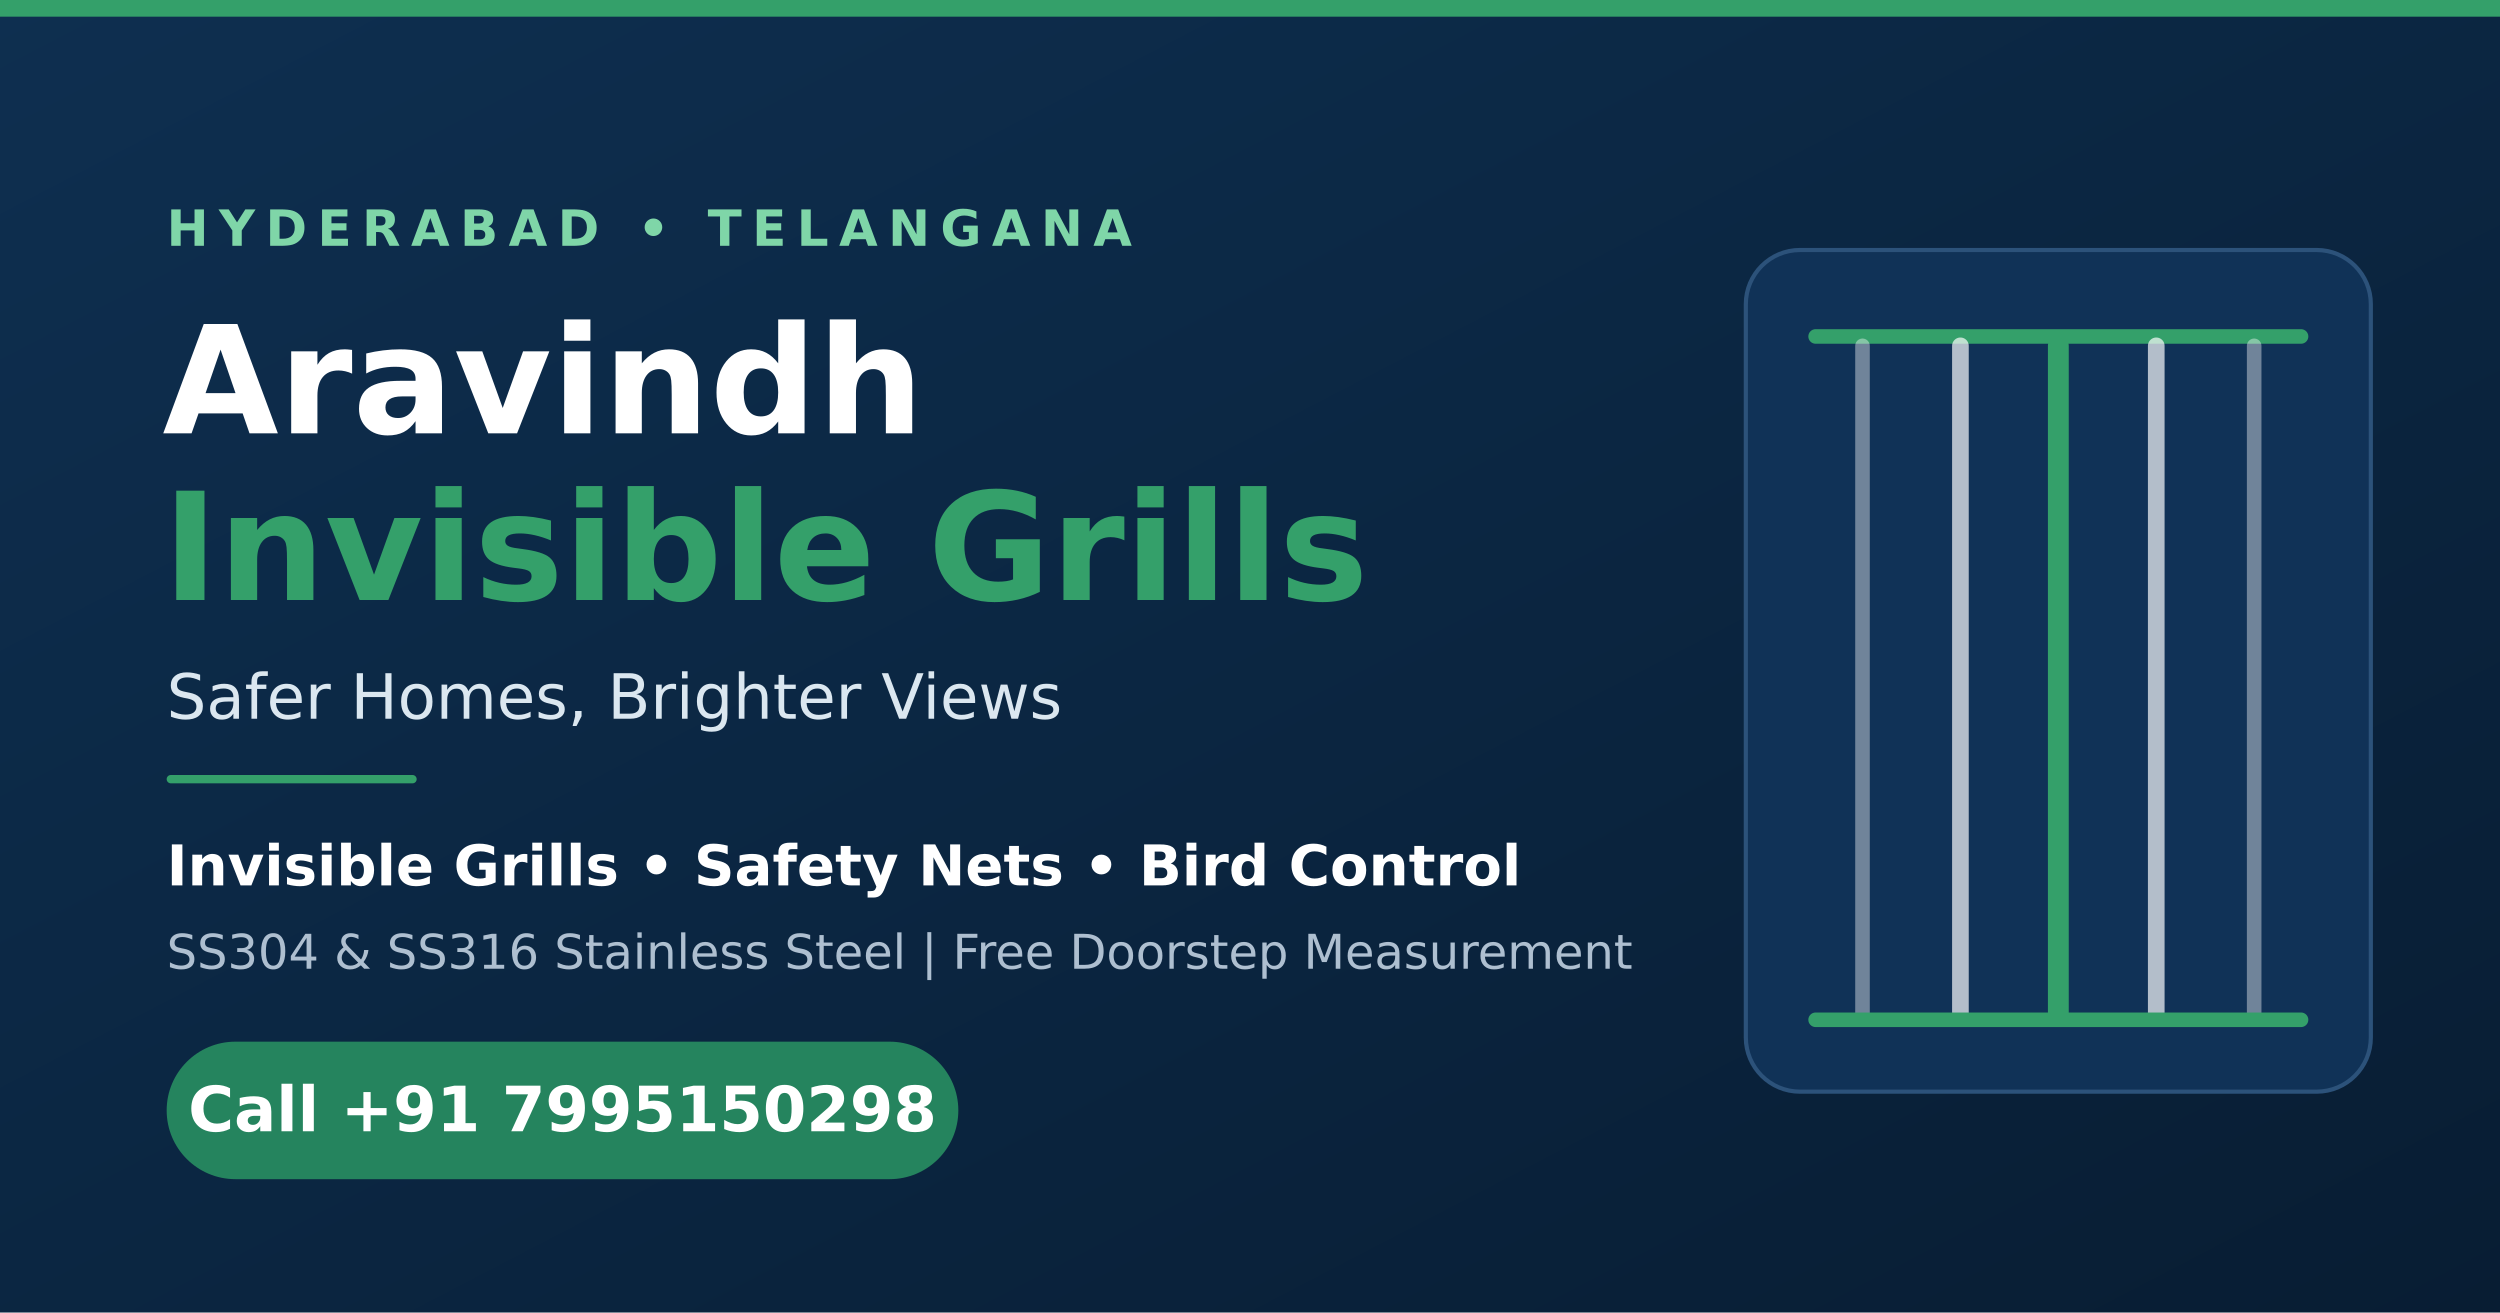
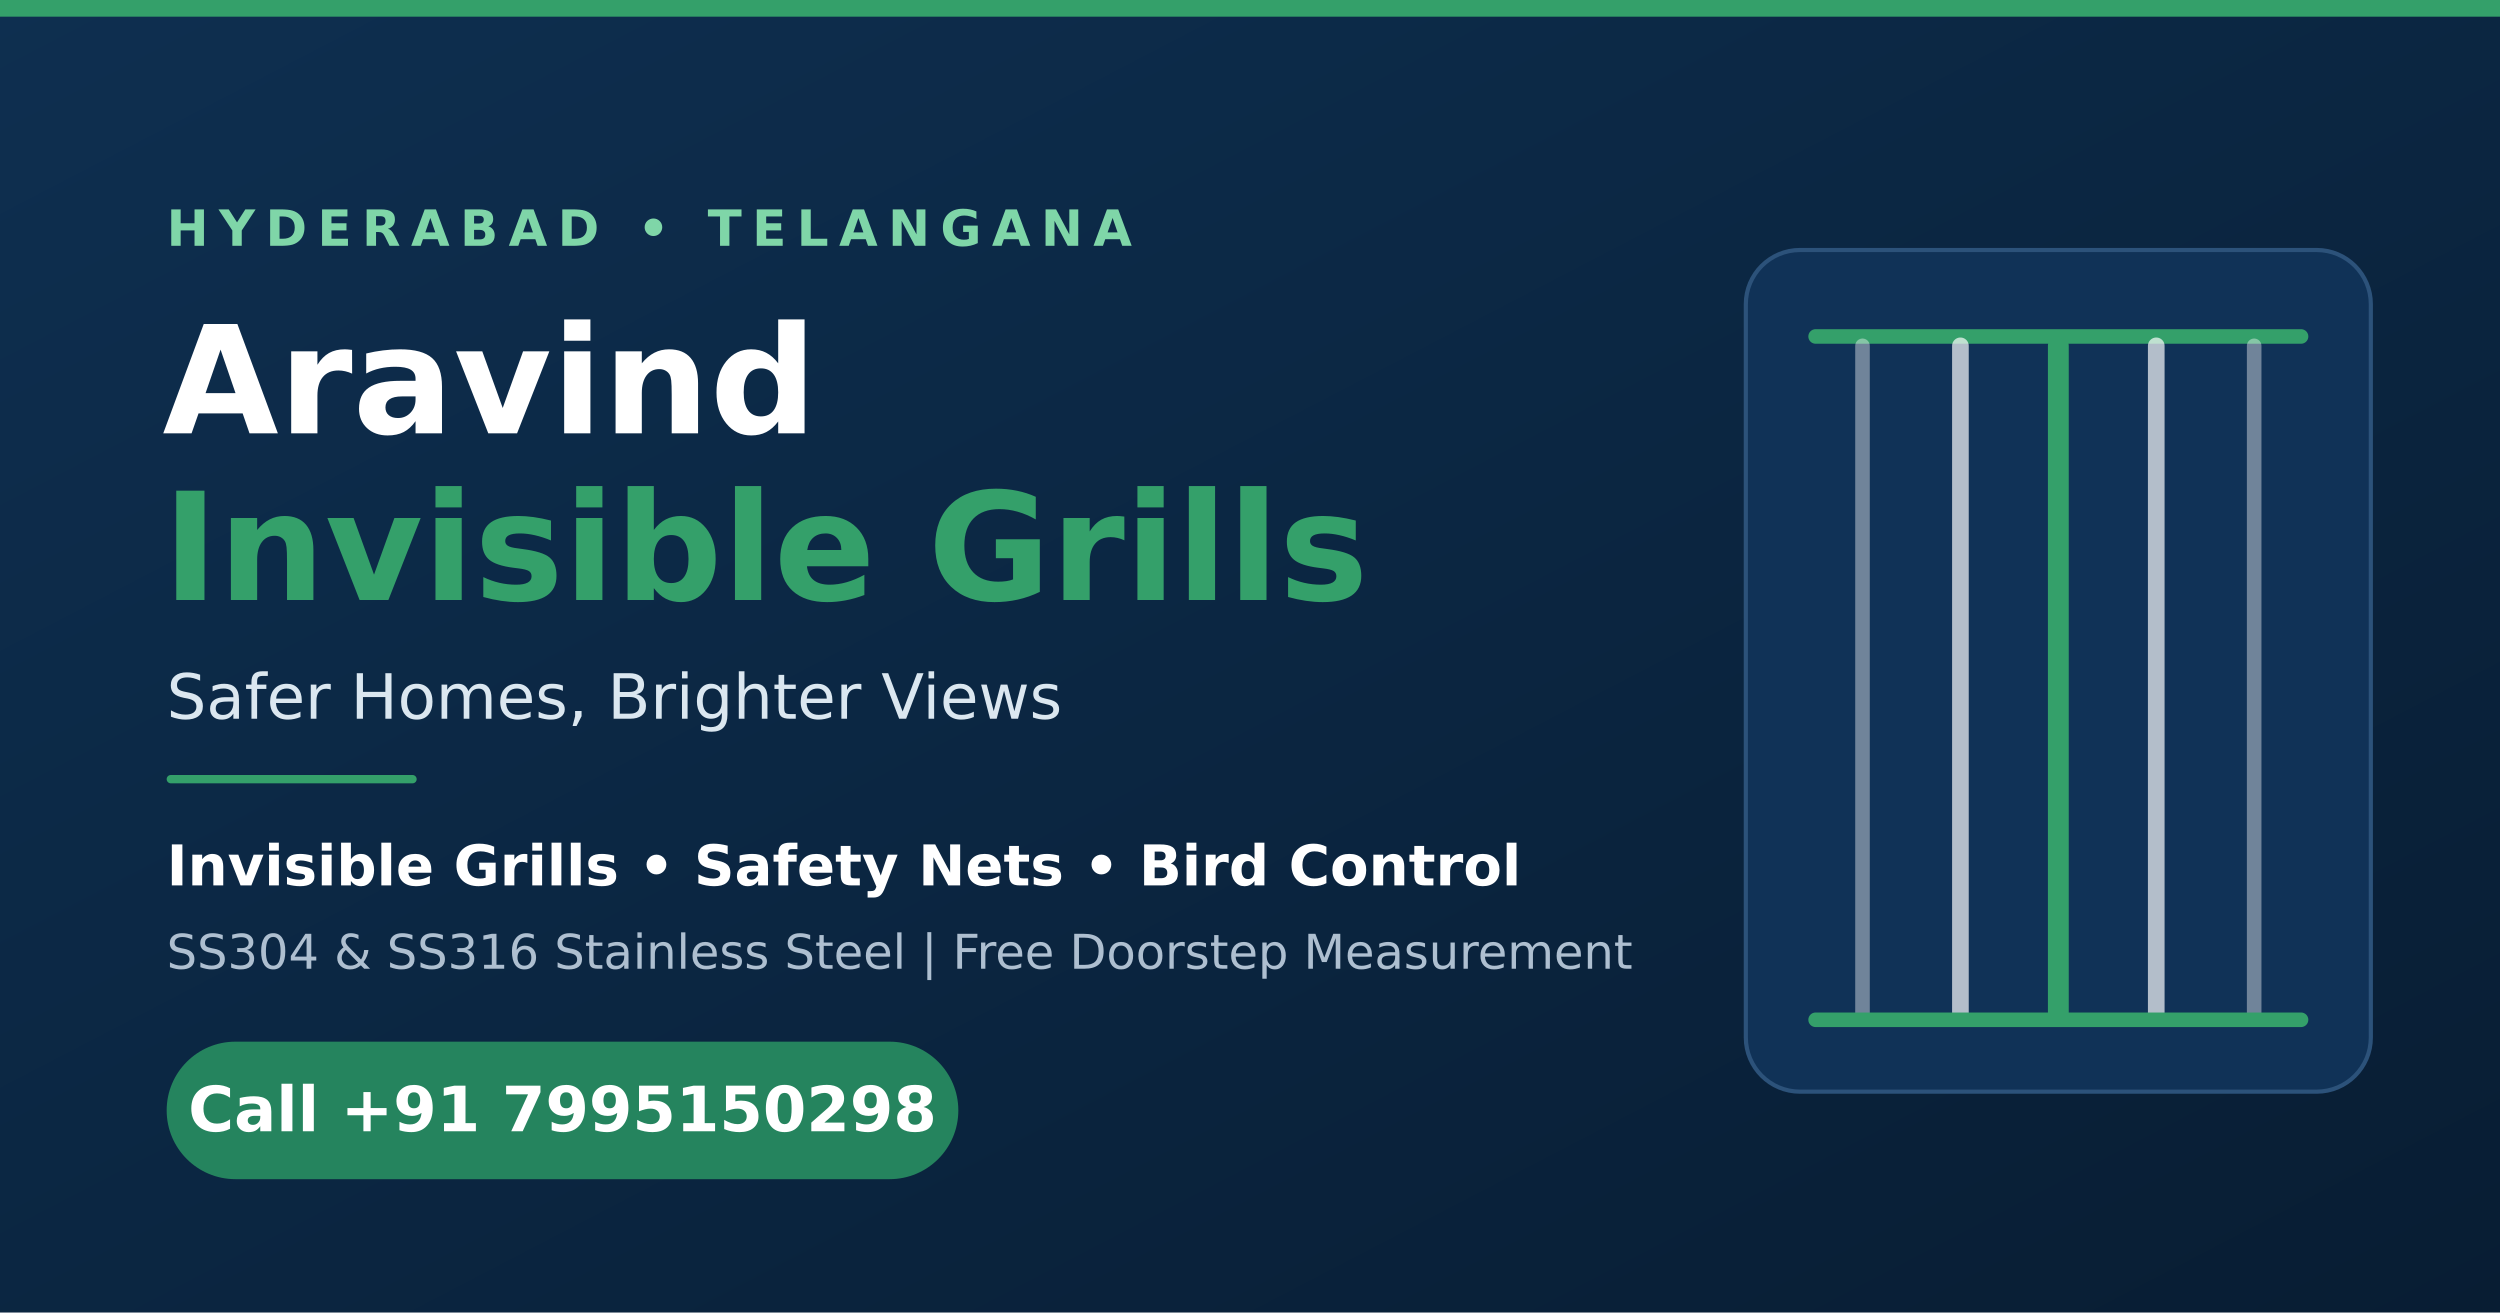
<svg xmlns="http://www.w3.org/2000/svg" width="1200" height="630" viewBox="0 0 1200 630">
  <defs>
    <linearGradient id="bg" x1="0" y1="0" x2="1" y2="1">
      <stop offset="0" stop-color="#0e2f50" />
      <stop offset="1" stop-color="#081d33" />
    </linearGradient>
  </defs>
  <rect width="1200" height="630" fill="url(#bg)" />
  <rect x="0" y="0" width="1200" height="8" fill="#34a06a" />
  <text x="80" y="118" font-family="DejaVu Sans" font-size="24" font-weight="bold" letter-spacing="5" fill="#7fd6a8">HYDERABAD  •  TELANGANA</text>
-   <text x="78" y="208" font-family="DejaVu Sans" font-size="72" font-weight="bold" fill="#ffffff">Aravindh</text>
+   <text x="78" y="208" font-family="DejaVu Sans" font-size="72" font-weight="bold" fill="#ffffff">Aravind</text>
  <text x="78" y="288" font-family="DejaVu Sans" font-size="72" font-weight="bold" fill="#34a06a">Invisible Grills</text>
  <text x="80" y="345" font-family="DejaVu Sans" font-size="30" fill="#dbe7f0">Safer Homes, Brighter Views</text>
  <rect x="80" y="372" width="120" height="4" rx="2" fill="#34a06a" />
  <text x="80" y="425" font-family="DejaVu Sans" font-size="27" font-weight="bold" fill="#ffffff">Invisible Grills  •  Safety Nets  •  Bird Control</text>
  <text x="80" y="465" font-family="DejaVu Sans" font-size="23" fill="#aebfd0">SS304 &amp; SS316 Stainless Steel  |  Free Doorstep Measurement</text>
  <rect x="80" y="500" width="380" height="66" rx="33" fill="#25845e" />
  <text x="270" y="543" text-anchor="middle" font-family="DejaVu Sans" font-size="30" font-weight="bold" fill="#ffffff">Call +91 7995150298</text>
  <g>
    <rect x="838" y="120" width="300" height="404" rx="26" fill="#103257" stroke="#2c527a" stroke-width="2" />
    <rect x="868" y="158" width="240" height="7" rx="3.5" fill="#34a06a" />
    <g stroke-linecap="round">
      <line x1="894" y1="166" x2="894" y2="486" stroke="#ffffff" stroke-width="7" opacity="0.4" />
      <line x1="941" y1="166" x2="941" y2="486" stroke="#ffffff" stroke-width="8" opacity="0.68" />
      <line x1="988" y1="166" x2="988" y2="486" stroke="#34a06a" stroke-width="10" />
      <line x1="1035" y1="166" x2="1035" y2="486" stroke="#ffffff" stroke-width="8" opacity="0.68" />
      <line x1="1082" y1="166" x2="1082" y2="486" stroke="#ffffff" stroke-width="7" opacity="0.4" />
    </g>
    <rect x="868" y="486" width="240" height="7" rx="3.5" fill="#34a06a" />
  </g>
</svg>
